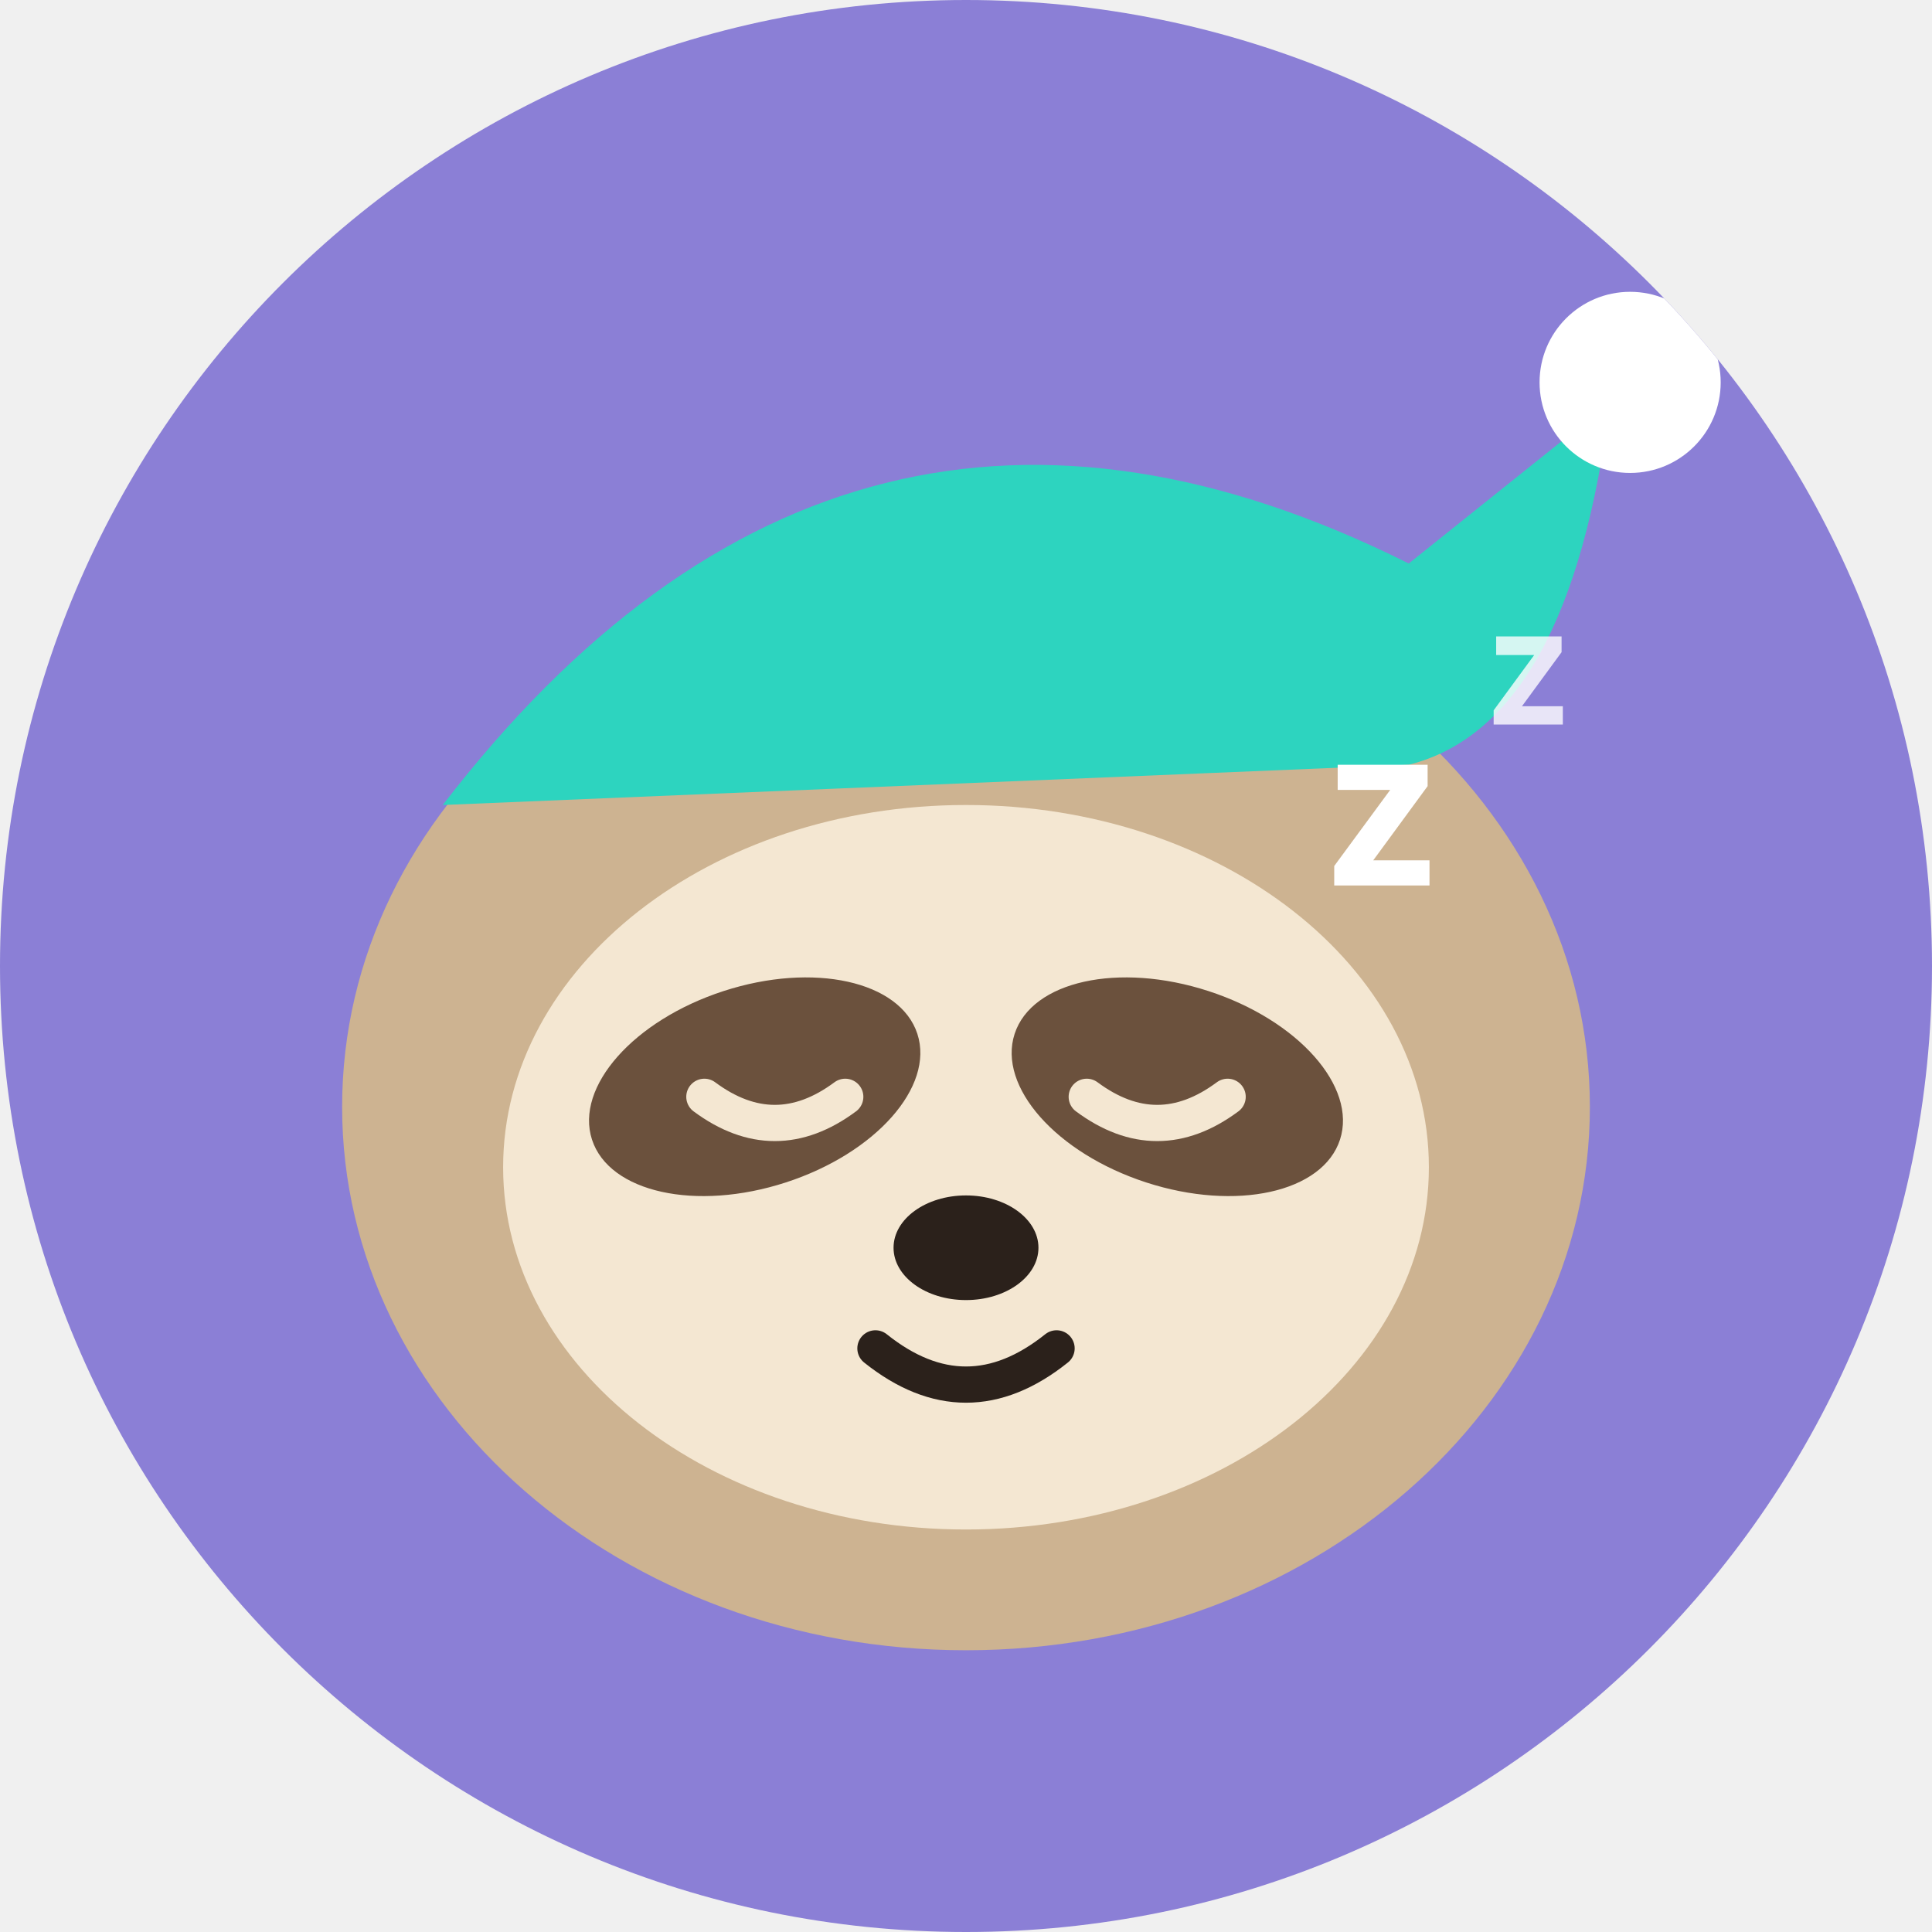
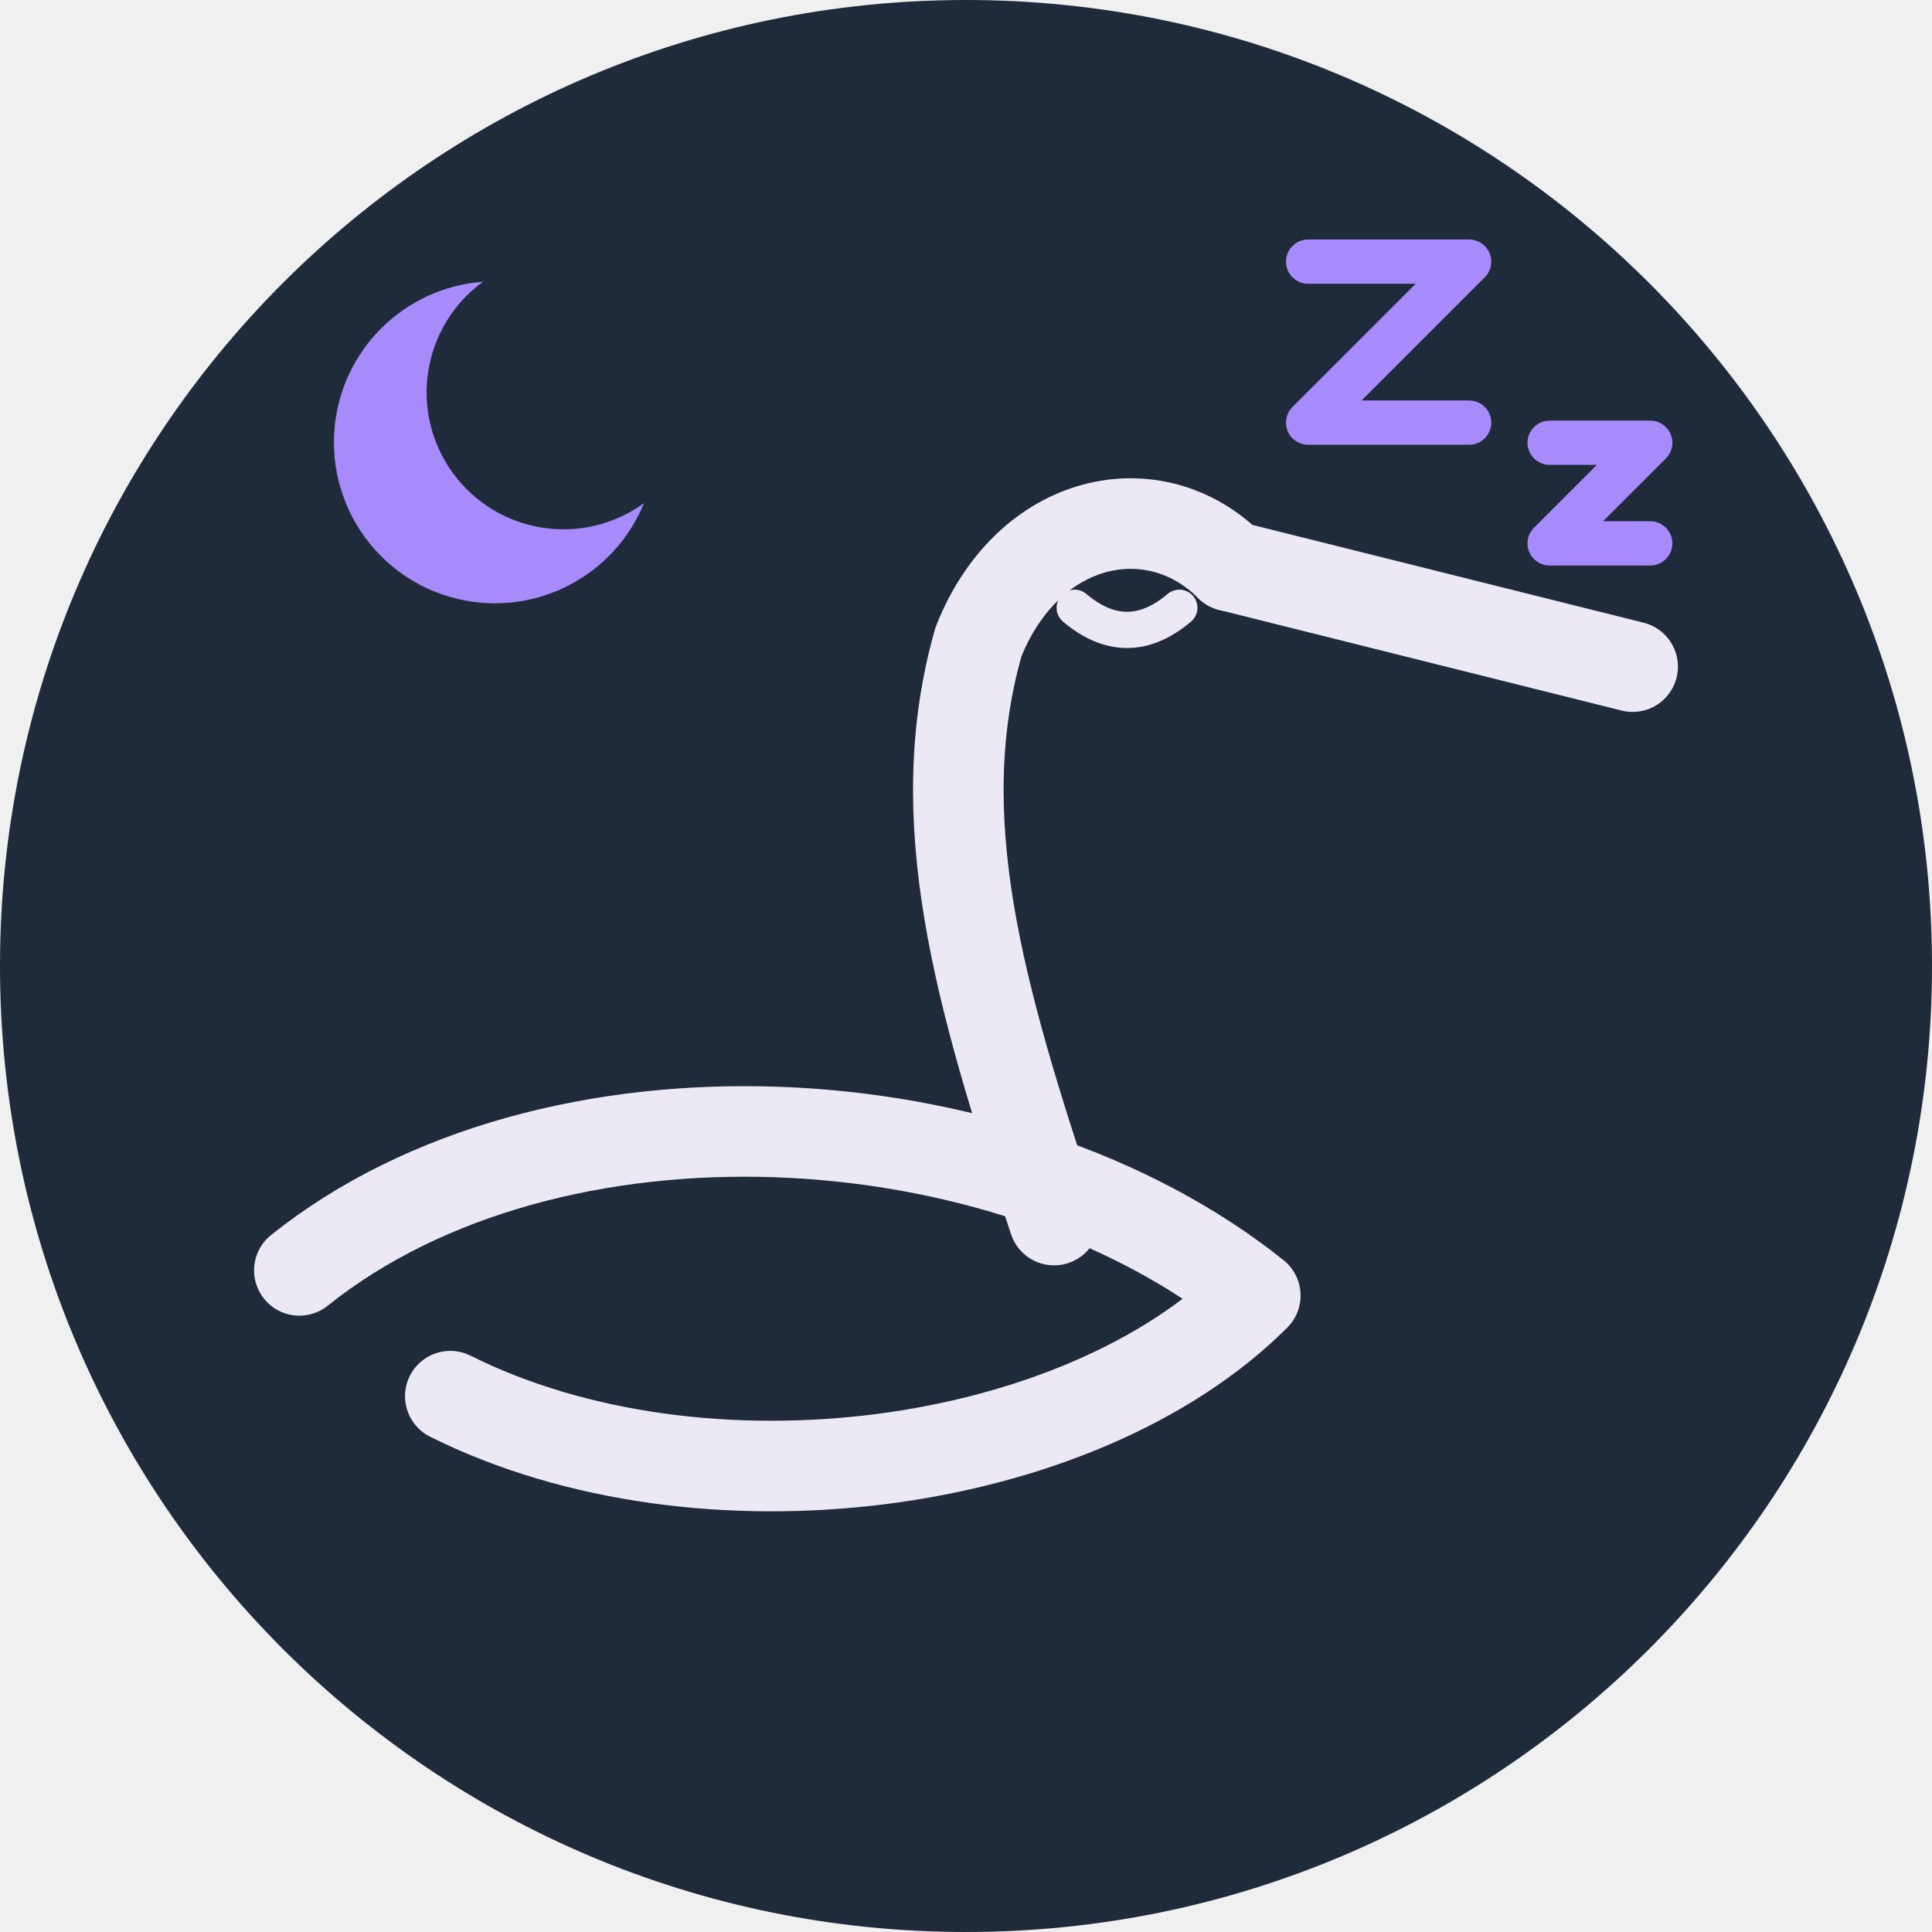
<svg xmlns="http://www.w3.org/2000/svg" viewBox="0 0 96 96" role="img" aria-label="Sleepy profile picture">
  <defs>
    <clipPath id="c">
      <circle cx="48" cy="48" r="48" />
    </clipPath>
  </defs>
  <g clip-path="url(#c)">
-     <rect width="96" height="96" fill="#8b7fd6" />
-     <ellipse cx="48" cy="55" rx="31" ry="27" fill="#cdb391" />
-     <ellipse cx="48" cy="58" rx="23" ry="18" fill="#f4e7d2" />
-     <ellipse cx="37.5" cy="54" rx="8.5" ry="5" transform="rotate(-18 37.5 54)" fill="#6b513d" />
-     <ellipse cx="58.5" cy="54" rx="8.5" ry="5" transform="rotate(18 58.5 54)" fill="#6b513d" />
-     <path d="M35 54.5q3.5 2.6 7 0M54 54.5q3.5 2.6 7 0" stroke="#f4e7d2" stroke-width="1.8" fill="none" stroke-linecap="round" />
-     <ellipse cx="48" cy="62" rx="3.6" ry="2.6" fill="#2b211b" />
-     <path d="M43.5 67q4.5 3.6 9 0" stroke="#2b211b" stroke-width="1.8" fill="none" stroke-linecap="round" />
-     <path d="M22 40q20-26 48-12l10 -8q-2 16-10 18" fill="#2dd4bf" />
-     <circle cx="81" cy="19" r="4.5" fill="#fff" />
-     <text x="66" y="44" font-family="sans-serif" font-weight="700" font-size="11" fill="#fff">z</text>
-     <text x="74" y="36" font-family="sans-serif" font-weight="700" font-size="8" fill="#fff" opacity=".8">z</text>
+     <rect width="96" height="96" fill="#1f2a3a" />
+     <g transform="translate(48 50) scale(1.25) translate(-50.5 -39.5)" fill="none" stroke="#ece9f4" stroke-width="3.6" stroke-linecap="round" stroke-linejoin="round">
+       <path d="M24 50C34 42 52 43 62 51C55 58 40 60 30 55" />
+       <path d="M54 48C51 39 49 32 51 25C53 20 58 19 61 22" />
+       <path d="M61 22L77 26" />
+     </g>
+     <path d="M53.4 30.2q2.6 2.2 5.2 0" fill="none" stroke="#ece9f4" stroke-width="1.8" stroke-linecap="round" />
+     <path d="M65 13h8l-8 8h8M77 22h5l-5 5h5" fill="none" stroke="#a78bfa" stroke-width="2.2" stroke-linecap="round" stroke-linejoin="round" />
+     <path d="M24 14a8 8 0 1 0 8 11a6.5 6.5 0 0 1-8-11z" fill="#a78bfa" />
  </g>
</svg>
